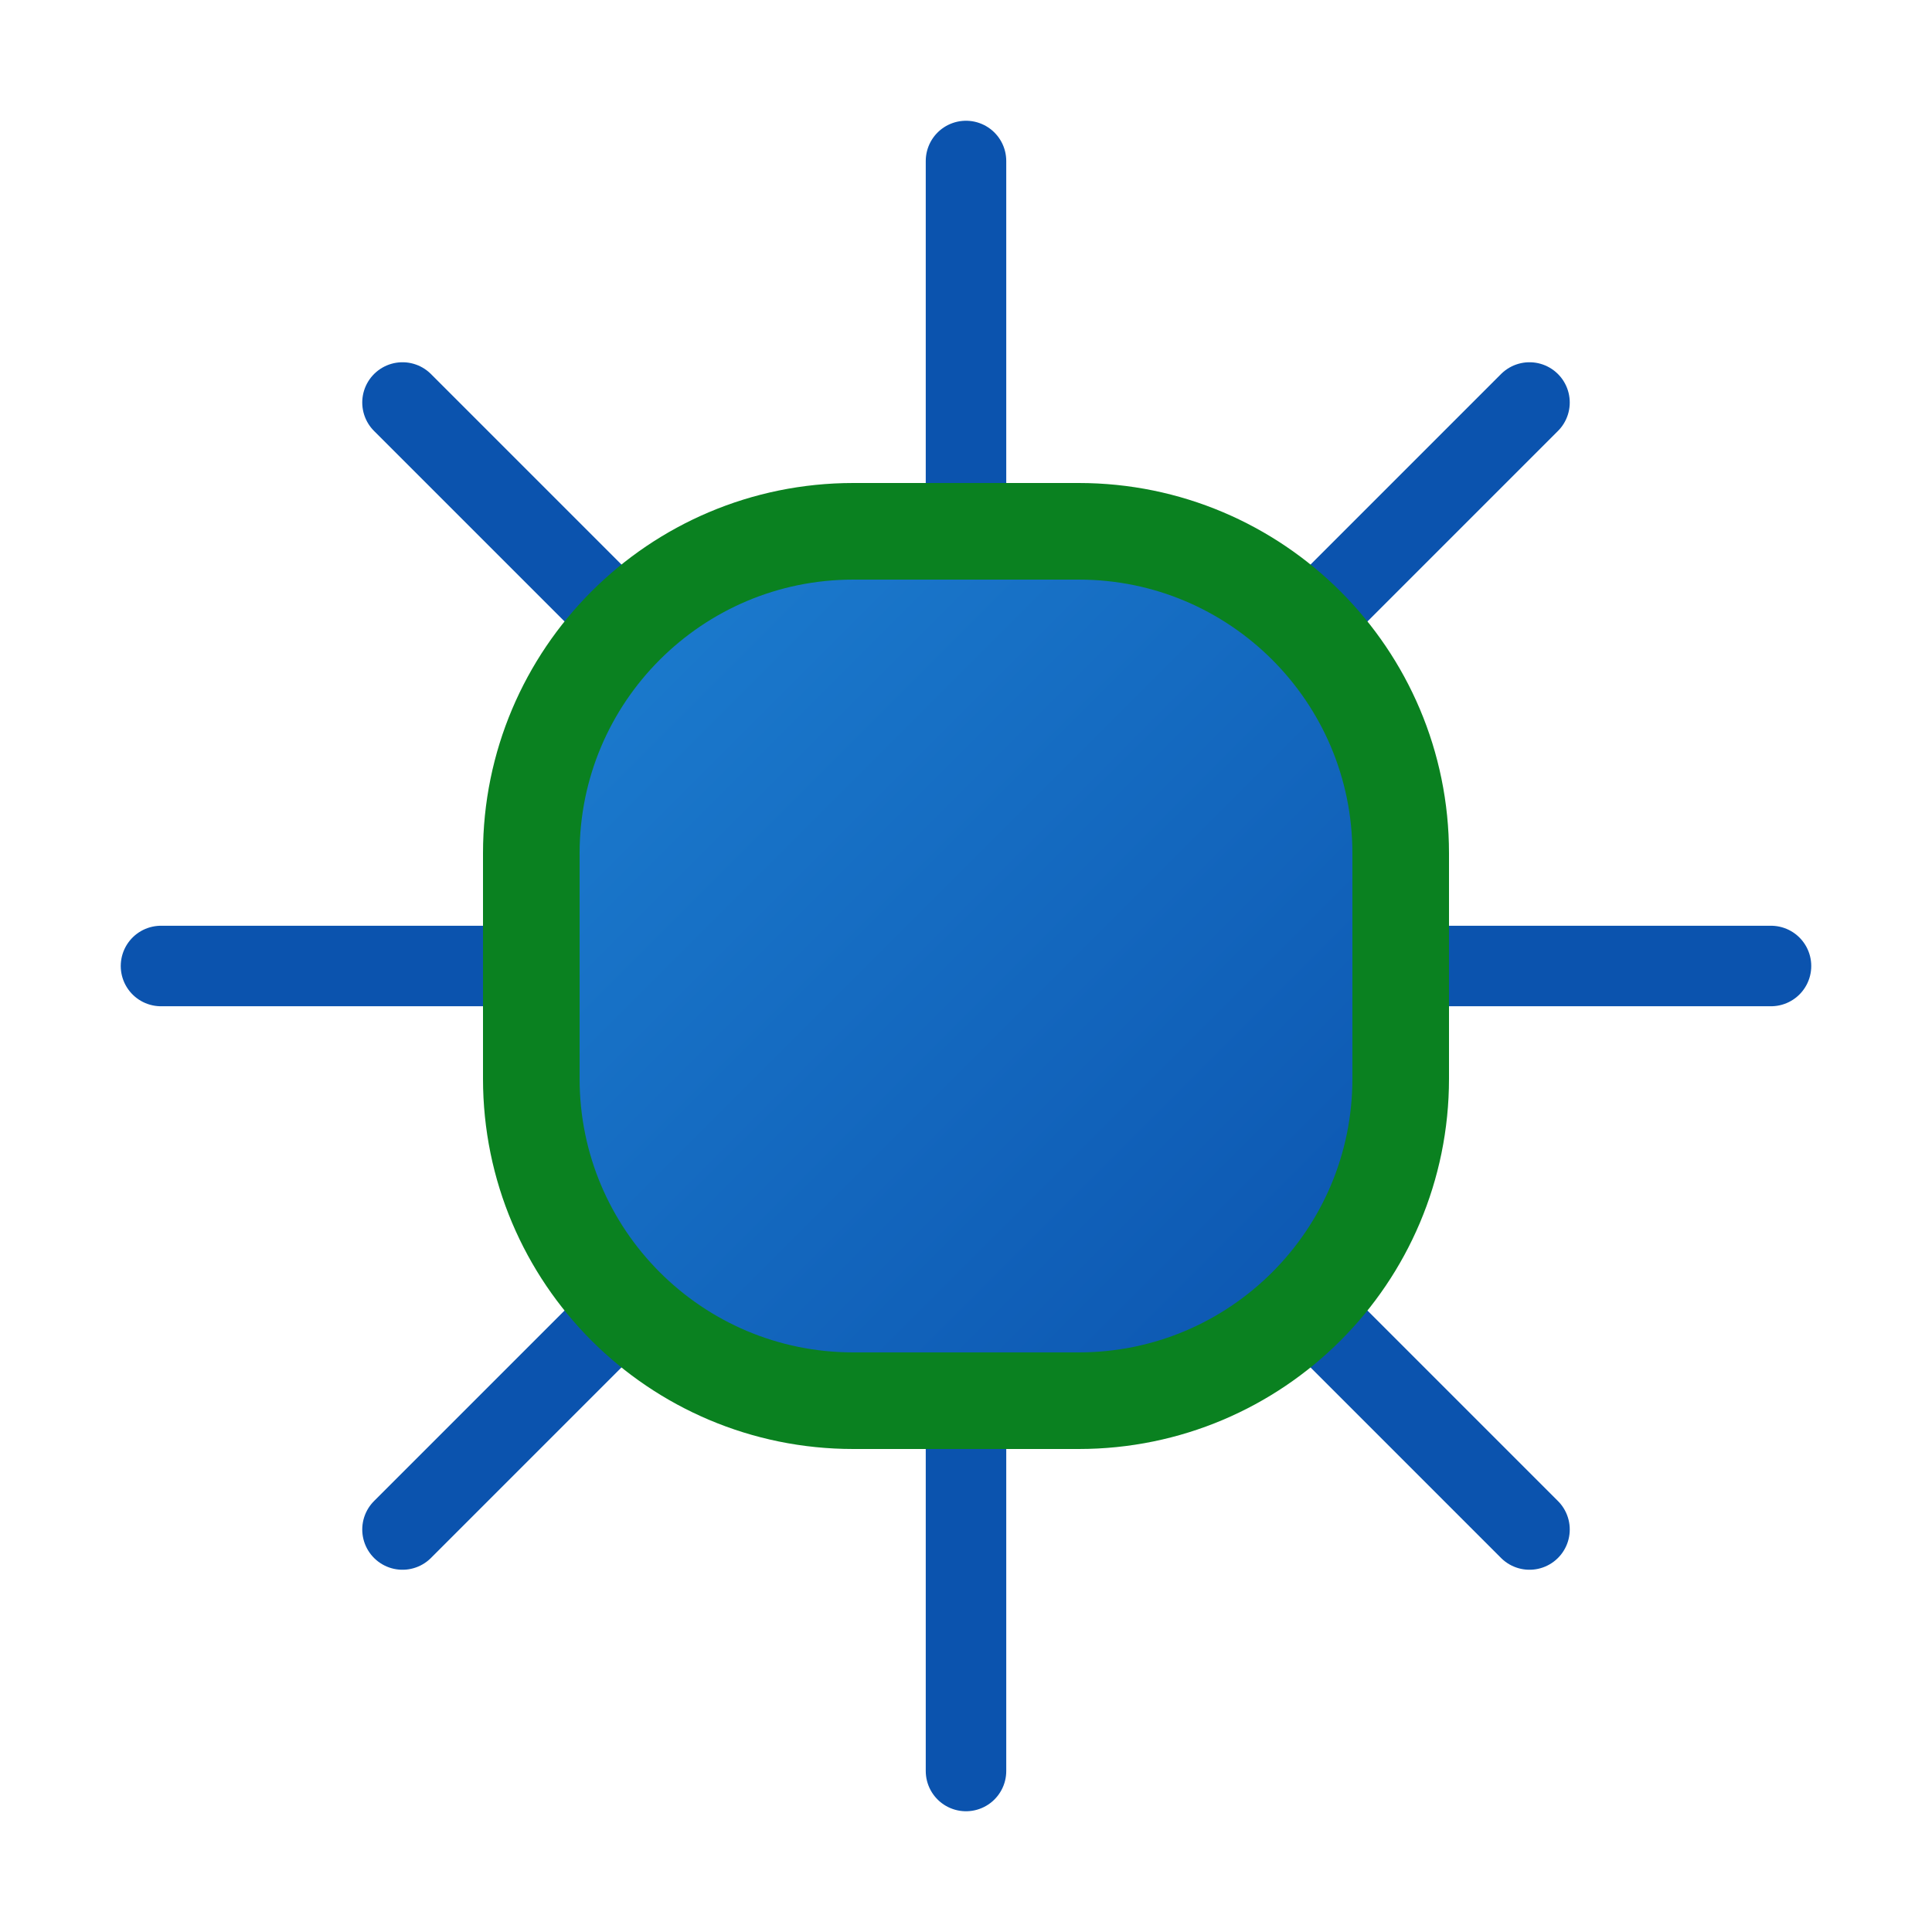
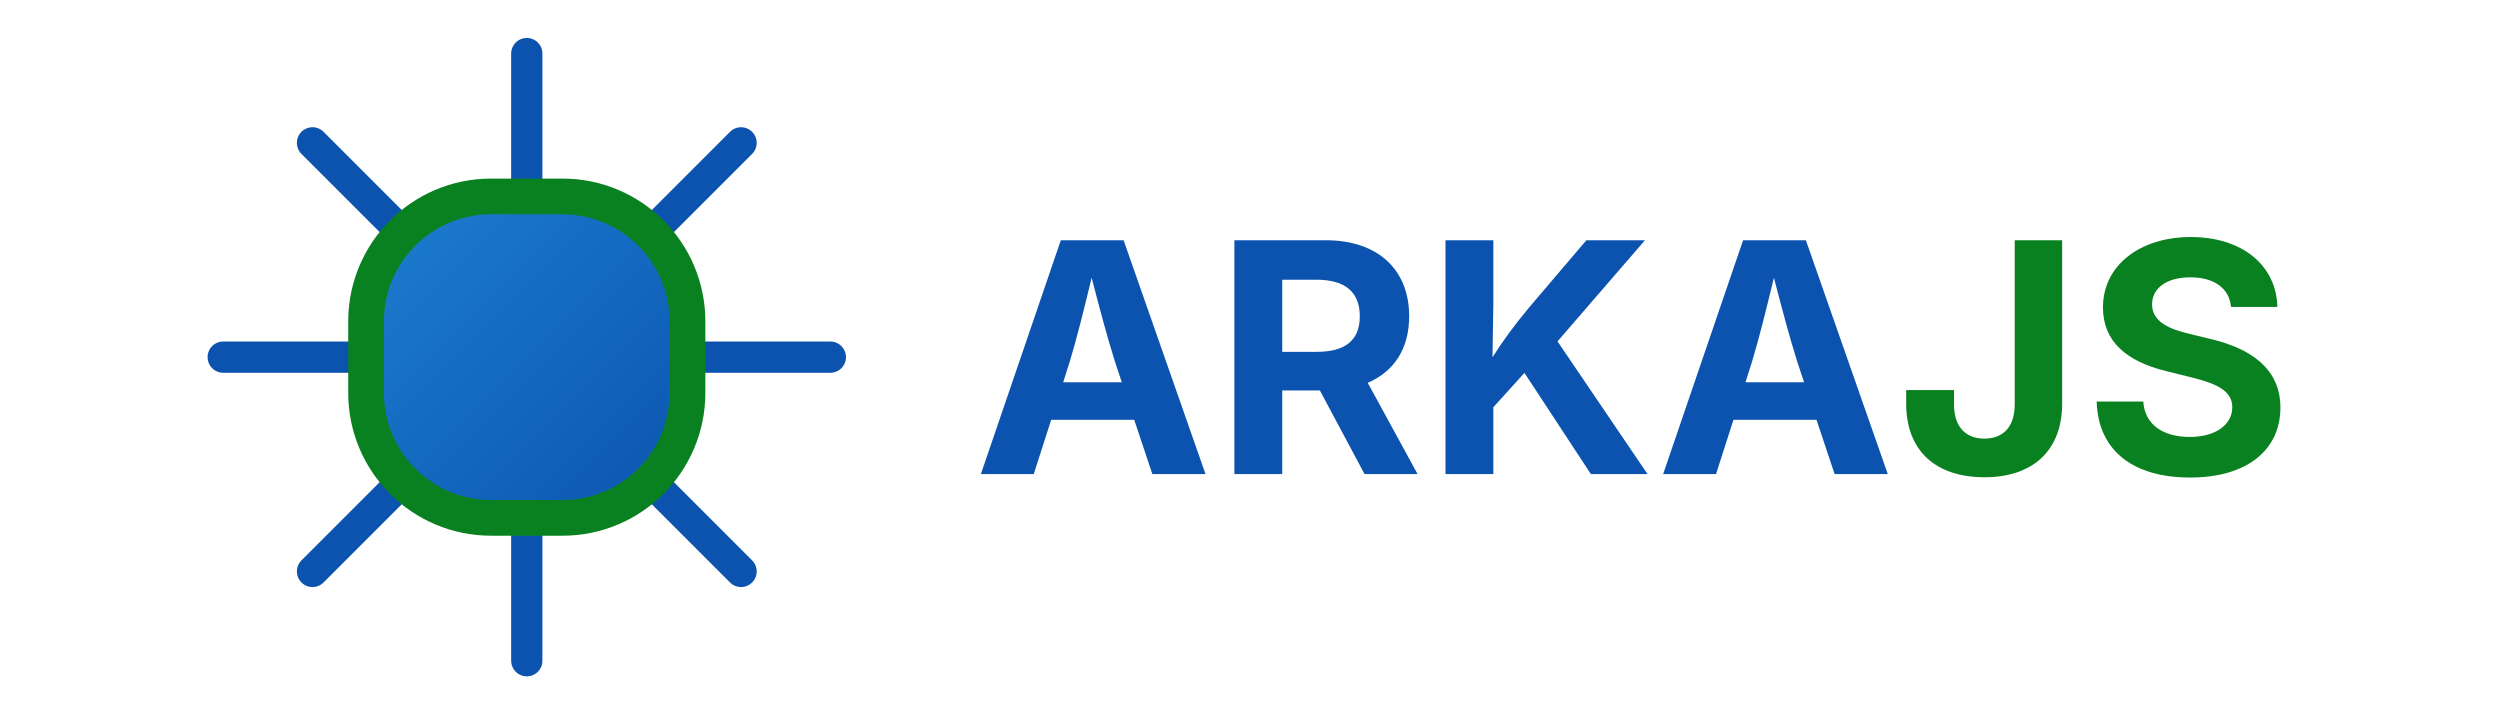
- <svg xmlns="http://www.w3.org/2000/svg" width="120" height="120" viewBox="0 0 120 120">
+ <svg xmlns="http://www.w3.org/2000/svg" width="280" height="80" viewBox="0 0 280 80">
  <defs>
    <linearGradient id="gradBiru" x1="0%" y1="0%" x2="100%" y2="100%">
      <stop offset="0%" stop-color="#1d7fd1" />
      <stop offset="100%" stop-color="#0b53ae" />
    </linearGradient>
  </defs>
-   <g transform="translate(60,60)">
-     <g stroke="#0b53ae" stroke-width="5" stroke-linecap="round">
-       <line x1="0" y1="-50" x2="0" y2="50" />
-       <line x1="-50" y1="0" x2="50" y2="0" />
-       <line x1="-35" y1="-35" x2="35" y2="35" />
-       <line x1="-35" y1="35" x2="35" y2="-35" />
+   <g transform="translate(59,40)">
+     <g stroke="#0b53ae" stroke-width="3.5" stroke-linecap="round">
+       <line x1="0" y1="-34" x2="0" y2="34" />
+       <line x1="-34" y1="0" x2="34" y2="0" />
+       <line x1="-24" y1="-24" x2="24" y2="24" />
+       <line x1="-24" y1="24" x2="24" y2="-24" />
    </g>
-     <rect x="-27" y="-27" width="54" height="54" rx="20" fill="url(#gradBiru)" stroke="#0a8120" stroke-width="6" />
+     <rect x="-18" y="-18" width="36" height="36" rx="14" fill="url(#gradBiru)" stroke="#0a8120" stroke-width="4" />
  </g>
+   <text x="109" y="40" dominant-baseline="central" font-family="system-ui, -apple-system, Segoe UI, sans-serif" font-size="36" font-weight="700" fill="#0b53ae">
+     ARKA<tspan fill="#0a8120">JS</tspan>
+   </text>
</svg>
